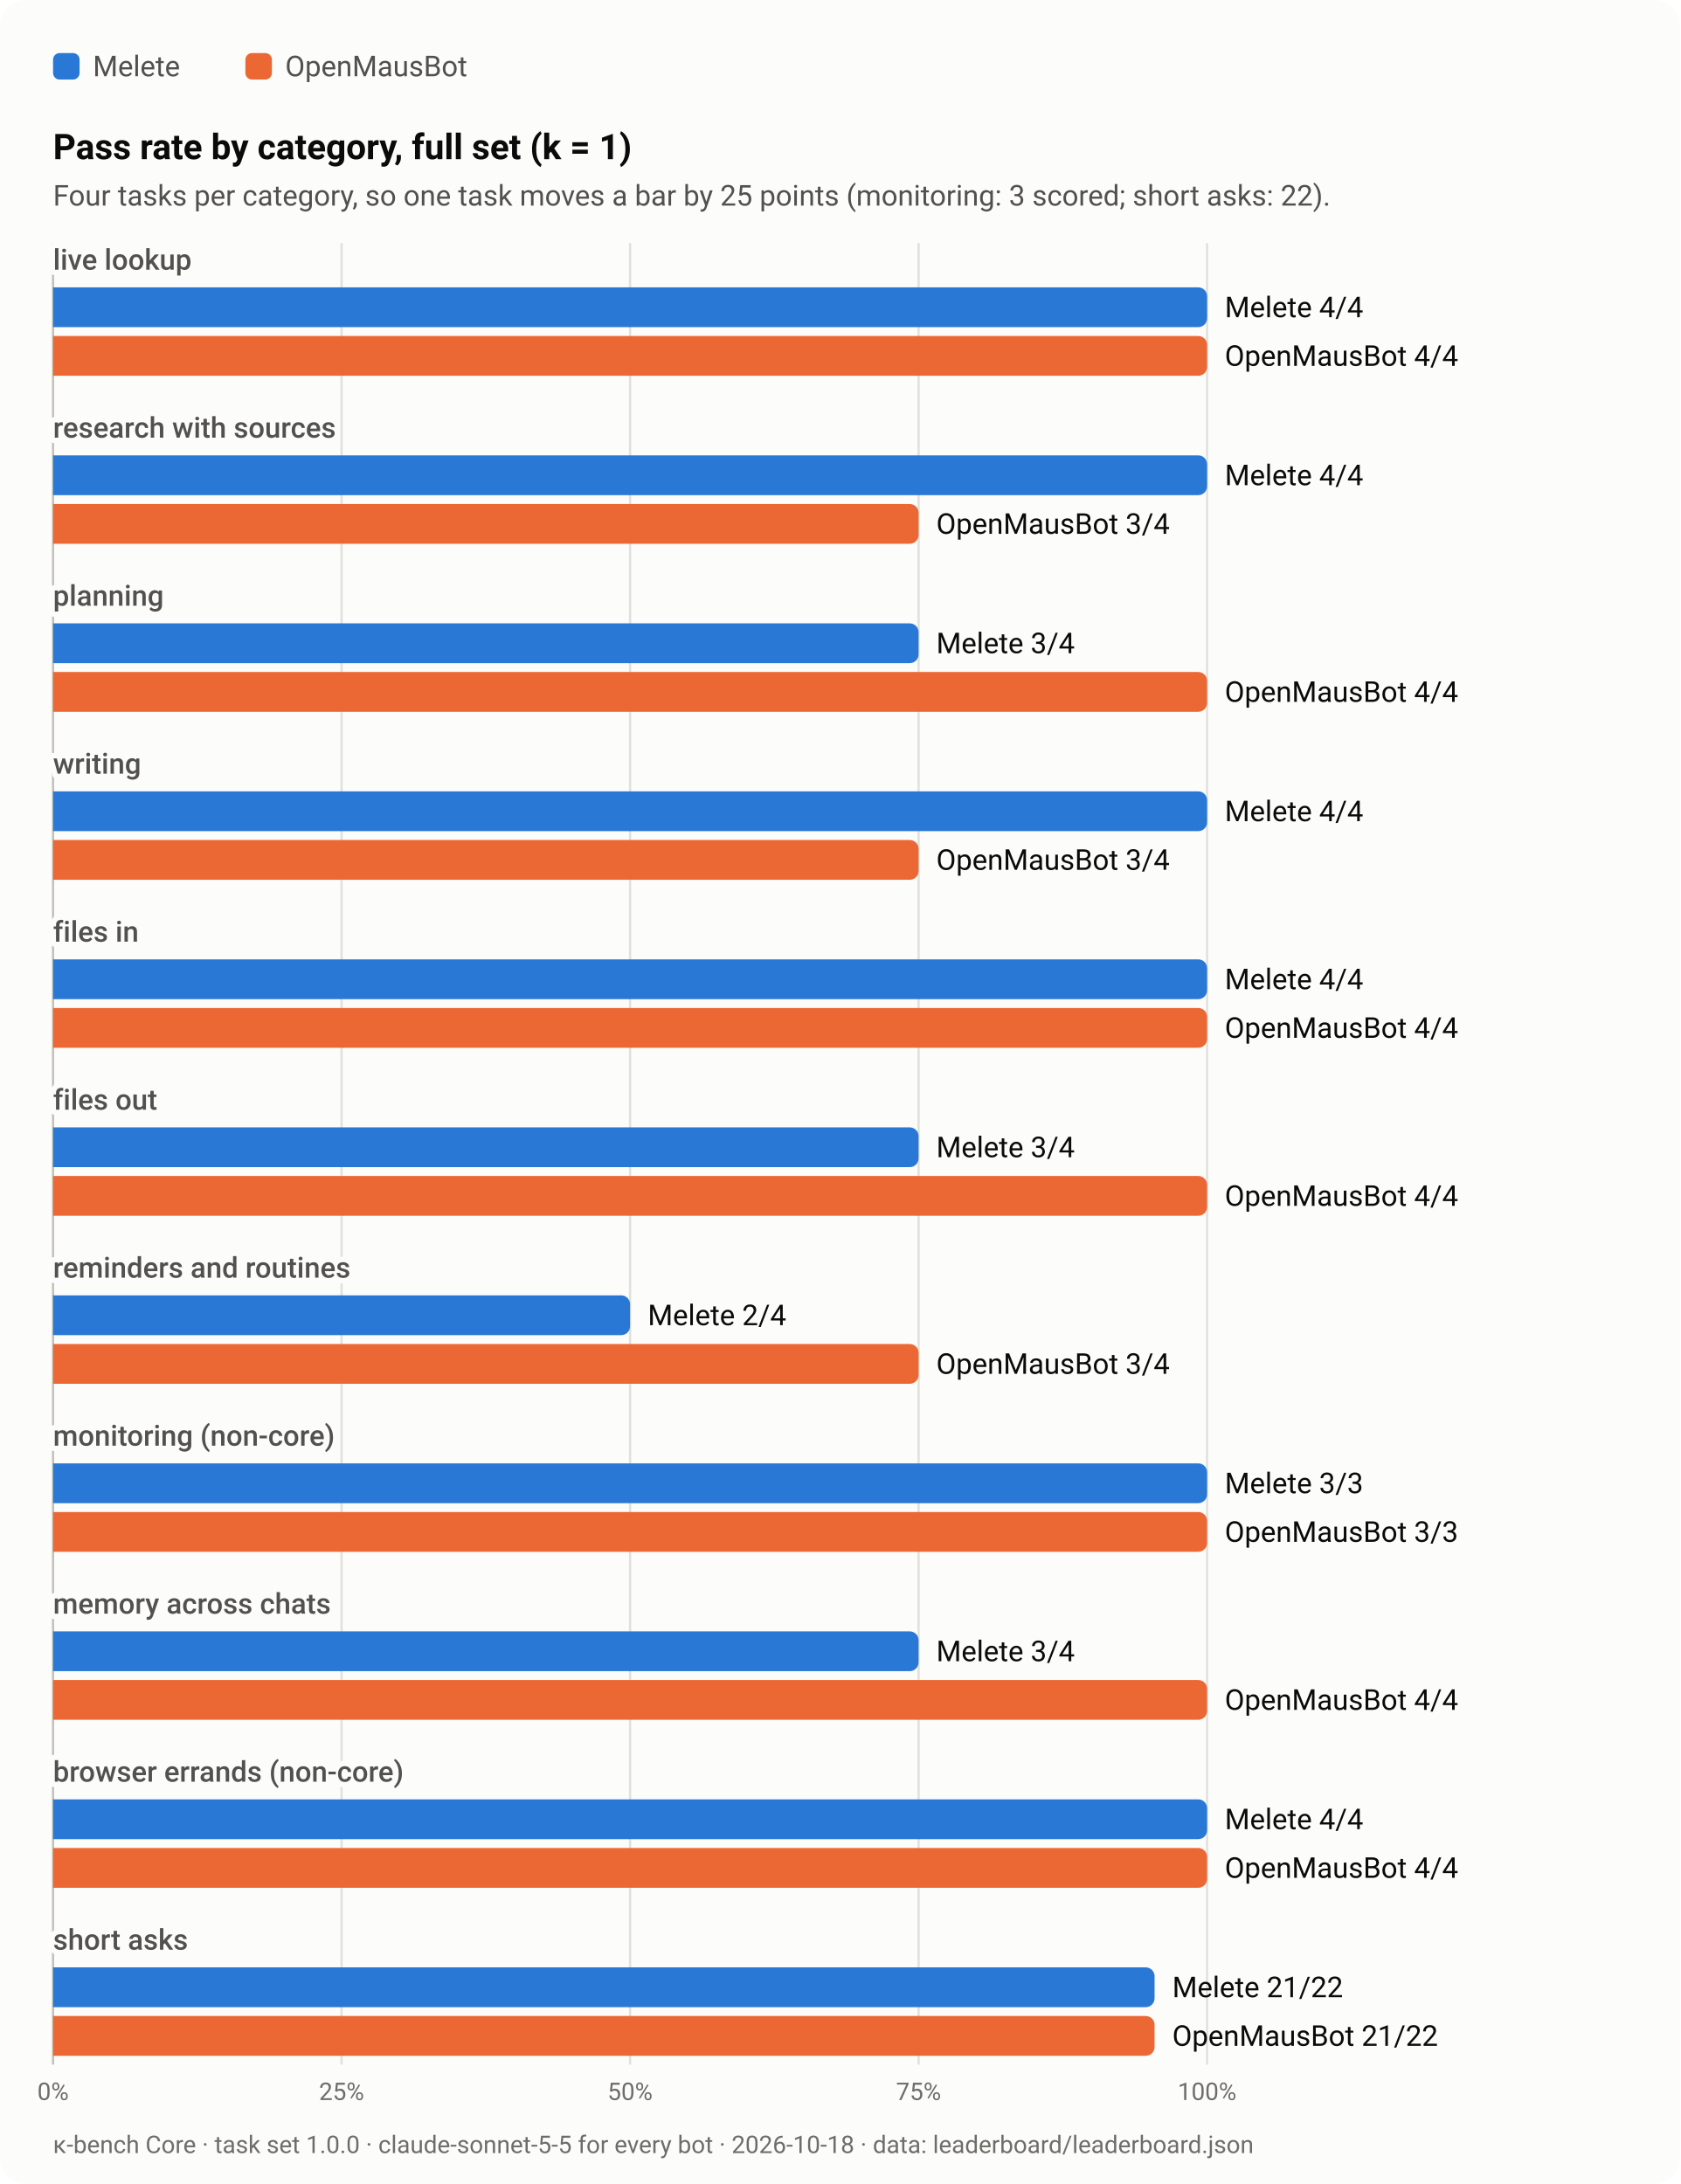
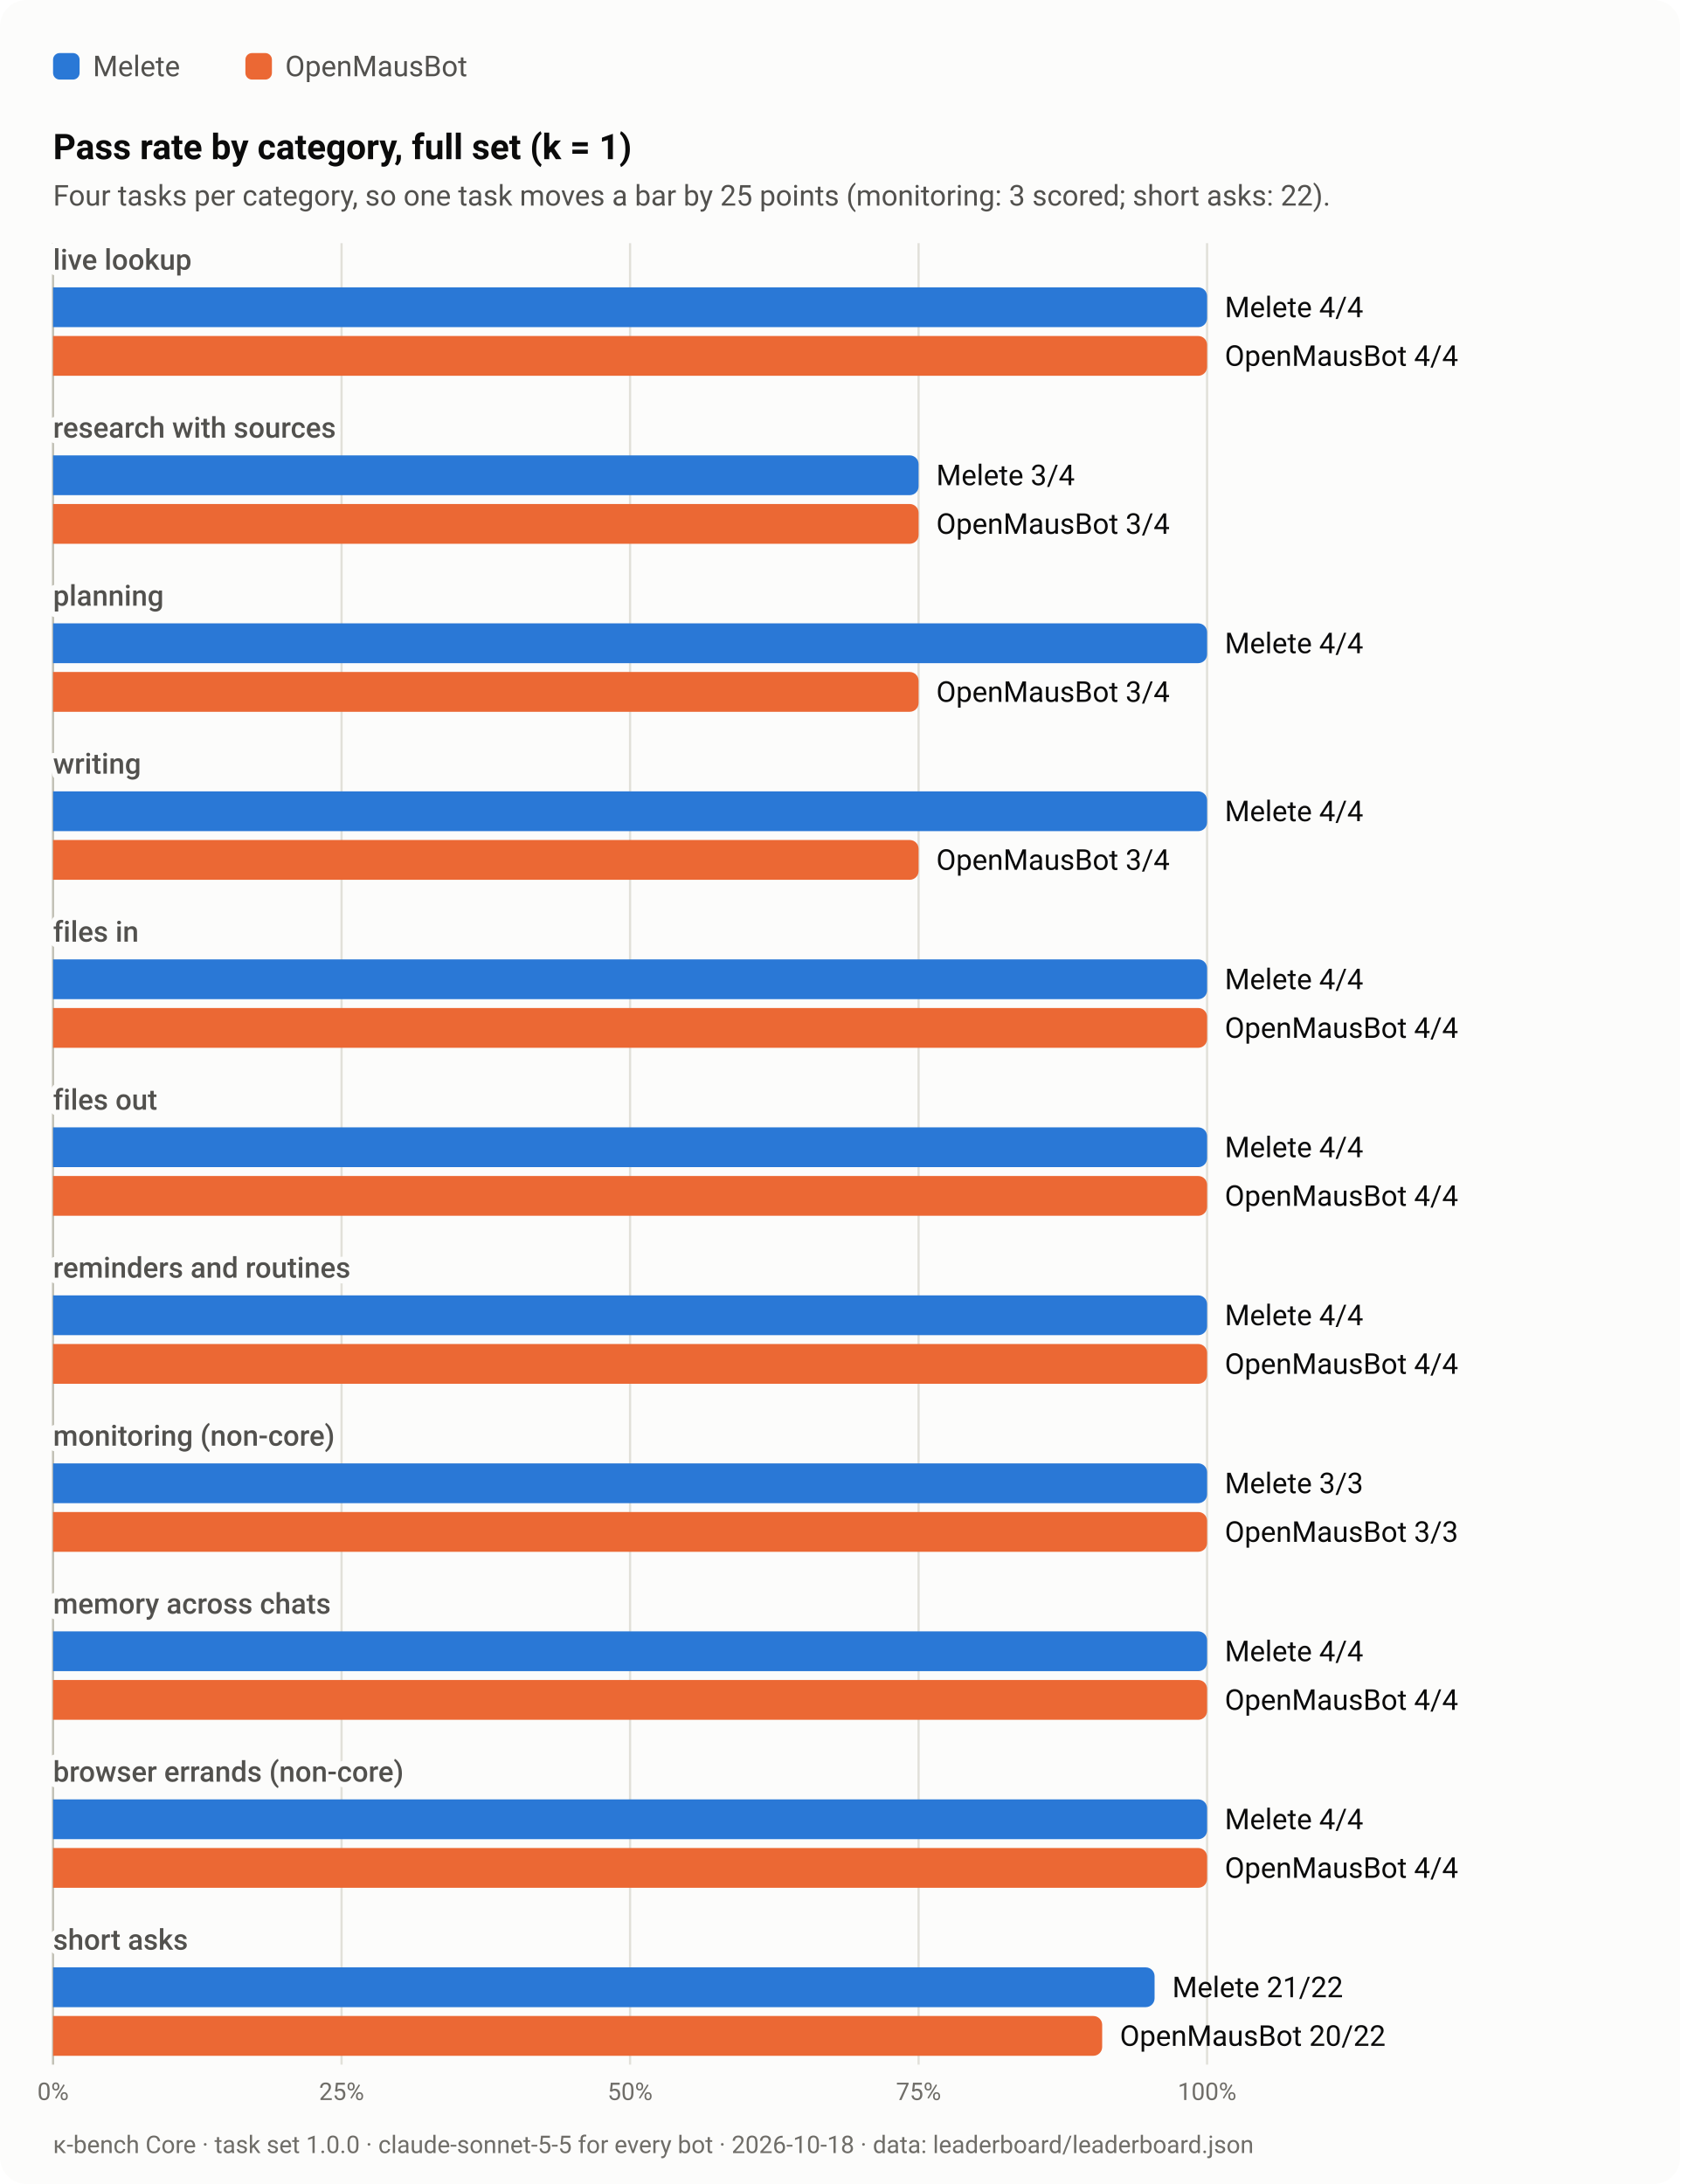
<svg xmlns="http://www.w3.org/2000/svg" width="760" height="988" viewBox="0 0 760 988" role="img" aria-labelledby="t d" font-family="system-ui, -apple-system, 'Segoe UI', Roboto, Helvetica, Arial, sans-serif">
  <rect width="760" height="988" rx="12" fill="#fcfcfb" />
  <rect x="24" y="24" width="12" height="12" rx="3" fill="#2a78d6" />
  <text x="42" y="34.5" font-size="13" fill="#52514e">Melete</text>
  <rect x="111" y="24" width="12" height="12" rx="3" fill="#eb6834" />
  <text x="129" y="34.5" font-size="13" fill="#52514e">OpenMausBot</text>
  <text x="24" y="72" font-size="16" font-weight="600" fill="#0b0b0b">Pass rate by category, full set (k = 1)</text>
  <text x="24" y="93" font-size="13" fill="#52514e">Four tasks per category, so one task moves a bar by 25 points (monitoring: 3 scored; short asks: 22).</text>
  <line x1="24" y1="110" x2="24" y2="934" stroke="#c3c2b7" stroke-width="1" />
  <text x="24" y="950" font-size="11" fill="#6f6d68" text-anchor="middle" style="font-variant-numeric: tabular-nums">0%</text>
  <line x1="154.5" y1="110" x2="154.5" y2="934" stroke="#e1e0d9" stroke-width="1" />
  <text x="154.5" y="950" font-size="11" fill="#6f6d68" text-anchor="middle" style="font-variant-numeric: tabular-nums">25%</text>
  <line x1="285" y1="110" x2="285" y2="934" stroke="#e1e0d9" stroke-width="1" />
  <text x="285" y="950" font-size="11" fill="#6f6d68" text-anchor="middle" style="font-variant-numeric: tabular-nums">50%</text>
  <line x1="415.5" y1="110" x2="415.5" y2="934" stroke="#e1e0d9" stroke-width="1" />
  <text x="415.5" y="950" font-size="11" fill="#6f6d68" text-anchor="middle" style="font-variant-numeric: tabular-nums">75%</text>
  <line x1="546" y1="110" x2="546" y2="934" stroke="#e1e0d9" stroke-width="1" />
  <text x="546" y="950" font-size="11" fill="#6f6d68" text-anchor="middle" style="font-variant-numeric: tabular-nums">100%</text>
  <text x="24" y="122" font-size="13" font-weight="500" fill="#52514e" stroke="#fcfcfb" stroke-width="5" stroke-linejoin="round" paint-order="stroke">live lookup</text>
  <g>
    <path d="M24,130h518a4,4 0 0 1 4,4v10a4,4 0 0 1 -4,4h-518z" fill="#2a78d6" />
    <text x="554" y="143.5" font-size="13" fill="#0b0b0b">Melete  4/4</text>
  </g>
  <g>
    <path d="M24,152h518a4,4 0 0 1 4,4v10a4,4 0 0 1 -4,4h-518z" fill="#eb6834" />
    <text x="554" y="165.5" font-size="13" fill="#0b0b0b">OpenMausBot  4/4</text>
  </g>
  <text x="24" y="198" font-size="13" font-weight="500" fill="#52514e" stroke="#fcfcfb" stroke-width="5" stroke-linejoin="round" paint-order="stroke">research with sources</text>
  <g>
-     <path d="M24,206h518a4,4 0 0 1 4,4v10a4,4 0 0 1 -4,4h-518z" fill="#2a78d6" />
-     <text x="554" y="219.5" font-size="13" fill="#0b0b0b">Melete  4/4</text>
+     <path d="M24,206h387.5a4,4 0 0 1 4,4v10a4,4 0 0 1 -4,4h-387.5z" fill="#2a78d6" />
+     <text x="423.5" y="219.5" font-size="13" fill="#0b0b0b">Melete  3/4</text>
  </g>
  <g>
    <path d="M24,228h387.5a4,4 0 0 1 4,4v10a4,4 0 0 1 -4,4h-387.5z" fill="#eb6834" />
    <text x="423.5" y="241.5" font-size="13" fill="#0b0b0b">OpenMausBot  3/4</text>
  </g>
  <text x="24" y="274" font-size="13" font-weight="500" fill="#52514e" stroke="#fcfcfb" stroke-width="5" stroke-linejoin="round" paint-order="stroke">planning</text>
  <g>
-     <path d="M24,282h387.5a4,4 0 0 1 4,4v10a4,4 0 0 1 -4,4h-387.5z" fill="#2a78d6" />
-     <text x="423.5" y="295.5" font-size="13" fill="#0b0b0b">Melete  3/4</text>
+     <path d="M24,282h518a4,4 0 0 1 4,4v10a4,4 0 0 1 -4,4h-518z" fill="#2a78d6" />
+     <text x="554" y="295.5" font-size="13" fill="#0b0b0b">Melete  4/4</text>
  </g>
  <g>
-     <path d="M24,304h518a4,4 0 0 1 4,4v10a4,4 0 0 1 -4,4h-518z" fill="#eb6834" />
-     <text x="554" y="317.5" font-size="13" fill="#0b0b0b">OpenMausBot  4/4</text>
+     <path d="M24,304h387.5a4,4 0 0 1 4,4v10a4,4 0 0 1 -4,4h-387.5z" fill="#eb6834" />
+     <text x="423.5" y="317.5" font-size="13" fill="#0b0b0b">OpenMausBot  3/4</text>
  </g>
  <text x="24" y="350" font-size="13" font-weight="500" fill="#52514e" stroke="#fcfcfb" stroke-width="5" stroke-linejoin="round" paint-order="stroke">writing</text>
  <g>
    <path d="M24,358h518a4,4 0 0 1 4,4v10a4,4 0 0 1 -4,4h-518z" fill="#2a78d6" />
    <text x="554" y="371.5" font-size="13" fill="#0b0b0b">Melete  4/4</text>
  </g>
  <g>
    <path d="M24,380h387.5a4,4 0 0 1 4,4v10a4,4 0 0 1 -4,4h-387.5z" fill="#eb6834" />
    <text x="423.5" y="393.5" font-size="13" fill="#0b0b0b">OpenMausBot  3/4</text>
  </g>
  <text x="24" y="426" font-size="13" font-weight="500" fill="#52514e" stroke="#fcfcfb" stroke-width="5" stroke-linejoin="round" paint-order="stroke">files in</text>
  <g>
    <path d="M24,434h518a4,4 0 0 1 4,4v10a4,4 0 0 1 -4,4h-518z" fill="#2a78d6" />
    <text x="554" y="447.5" font-size="13" fill="#0b0b0b">Melete  4/4</text>
  </g>
  <g>
    <path d="M24,456h518a4,4 0 0 1 4,4v10a4,4 0 0 1 -4,4h-518z" fill="#eb6834" />
    <text x="554" y="469.5" font-size="13" fill="#0b0b0b">OpenMausBot  4/4</text>
  </g>
  <text x="24" y="502" font-size="13" font-weight="500" fill="#52514e" stroke="#fcfcfb" stroke-width="5" stroke-linejoin="round" paint-order="stroke">files out</text>
  <g>
-     <path d="M24,510h387.5a4,4 0 0 1 4,4v10a4,4 0 0 1 -4,4h-387.5z" fill="#2a78d6" />
-     <text x="423.5" y="523.5" font-size="13" fill="#0b0b0b">Melete  3/4</text>
+     <path d="M24,510h518a4,4 0 0 1 4,4v10a4,4 0 0 1 -4,4h-518z" fill="#2a78d6" />
+     <text x="554" y="523.5" font-size="13" fill="#0b0b0b">Melete  4/4</text>
  </g>
  <g>
    <path d="M24,532h518a4,4 0 0 1 4,4v10a4,4 0 0 1 -4,4h-518z" fill="#eb6834" />
    <text x="554" y="545.5" font-size="13" fill="#0b0b0b">OpenMausBot  4/4</text>
  </g>
  <text x="24" y="578" font-size="13" font-weight="500" fill="#52514e" stroke="#fcfcfb" stroke-width="5" stroke-linejoin="round" paint-order="stroke">reminders and routines</text>
  <g>
-     <path d="M24,586h257a4,4 0 0 1 4,4v10a4,4 0 0 1 -4,4h-257z" fill="#2a78d6" />
-     <text x="293" y="599.5" font-size="13" fill="#0b0b0b">Melete  2/4</text>
+     <path d="M24,586h518a4,4 0 0 1 4,4v10a4,4 0 0 1 -4,4h-518z" fill="#2a78d6" />
+     <text x="554" y="599.5" font-size="13" fill="#0b0b0b">Melete  4/4</text>
  </g>
  <g>
-     <path d="M24,608h387.5a4,4 0 0 1 4,4v10a4,4 0 0 1 -4,4h-387.5z" fill="#eb6834" />
-     <text x="423.5" y="621.5" font-size="13" fill="#0b0b0b">OpenMausBot  3/4</text>
+     <path d="M24,608h518a4,4 0 0 1 4,4v10a4,4 0 0 1 -4,4h-518z" fill="#eb6834" />
+     <text x="554" y="621.5" font-size="13" fill="#0b0b0b">OpenMausBot  4/4</text>
  </g>
  <text x="24" y="654" font-size="13" font-weight="500" fill="#52514e" stroke="#fcfcfb" stroke-width="5" stroke-linejoin="round" paint-order="stroke">monitoring (non-core)</text>
  <g>
    <path d="M24,662h518a4,4 0 0 1 4,4v10a4,4 0 0 1 -4,4h-518z" fill="#2a78d6" />
    <text x="554" y="675.5" font-size="13" fill="#0b0b0b">Melete  3/3</text>
  </g>
  <g>
    <path d="M24,684h518a4,4 0 0 1 4,4v10a4,4 0 0 1 -4,4h-518z" fill="#eb6834" />
    <text x="554" y="697.5" font-size="13" fill="#0b0b0b">OpenMausBot  3/3</text>
  </g>
  <text x="24" y="730" font-size="13" font-weight="500" fill="#52514e" stroke="#fcfcfb" stroke-width="5" stroke-linejoin="round" paint-order="stroke">memory across chats</text>
  <g>
-     <path d="M24,738h387.5a4,4 0 0 1 4,4v10a4,4 0 0 1 -4,4h-387.5z" fill="#2a78d6" />
-     <text x="423.5" y="751.5" font-size="13" fill="#0b0b0b">Melete  3/4</text>
+     <path d="M24,738h518a4,4 0 0 1 4,4v10a4,4 0 0 1 -4,4h-518z" fill="#2a78d6" />
+     <text x="554" y="751.5" font-size="13" fill="#0b0b0b">Melete  4/4</text>
  </g>
  <g>
    <path d="M24,760h518a4,4 0 0 1 4,4v10a4,4 0 0 1 -4,4h-518z" fill="#eb6834" />
    <text x="554" y="773.5" font-size="13" fill="#0b0b0b">OpenMausBot  4/4</text>
  </g>
  <text x="24" y="806" font-size="13" font-weight="500" fill="#52514e" stroke="#fcfcfb" stroke-width="5" stroke-linejoin="round" paint-order="stroke">browser errands (non-core)</text>
  <g>
    <path d="M24,814h518a4,4 0 0 1 4,4v10a4,4 0 0 1 -4,4h-518z" fill="#2a78d6" />
    <text x="554" y="827.5" font-size="13" fill="#0b0b0b">Melete  4/4</text>
  </g>
  <g>
    <path d="M24,836h518a4,4 0 0 1 4,4v10a4,4 0 0 1 -4,4h-518z" fill="#eb6834" />
    <text x="554" y="849.5" font-size="13" fill="#0b0b0b">OpenMausBot  4/4</text>
  </g>
  <text x="24" y="882" font-size="13" font-weight="500" fill="#52514e" stroke="#fcfcfb" stroke-width="5" stroke-linejoin="round" paint-order="stroke">short asks</text>
  <g>
    <path d="M24,890h494.249a4,4 0 0 1 4,4v10a4,4 0 0 1 -4,4h-494.249z" fill="#2a78d6" />
    <text x="530.249" y="903.5" font-size="13" fill="#0b0b0b">Melete  21/22</text>
  </g>
  <g>
-     <path d="M24,912h494.249a4,4 0 0 1 4,4v10a4,4 0 0 1 -4,4h-494.249z" fill="#eb6834" />
-     <text x="530.249" y="925.5" font-size="13" fill="#0b0b0b">OpenMausBot  21/22</text>
+     <path d="M24,912h470.55a4,4 0 0 1 4,4v10a4,4 0 0 1 -4,4h-470.55z" fill="#eb6834" />
+     <text x="506.55" y="925.5" font-size="13" fill="#0b0b0b">OpenMausBot  20/22</text>
  </g>
  <text x="24" y="974" font-size="11" fill="#6f6d68">κ-bench Core · task set 1.0.0 · claude-sonnet-5-5 for every bot · 2026-10-18 · data: leaderboard/leaderboard.json</text>
</svg>
